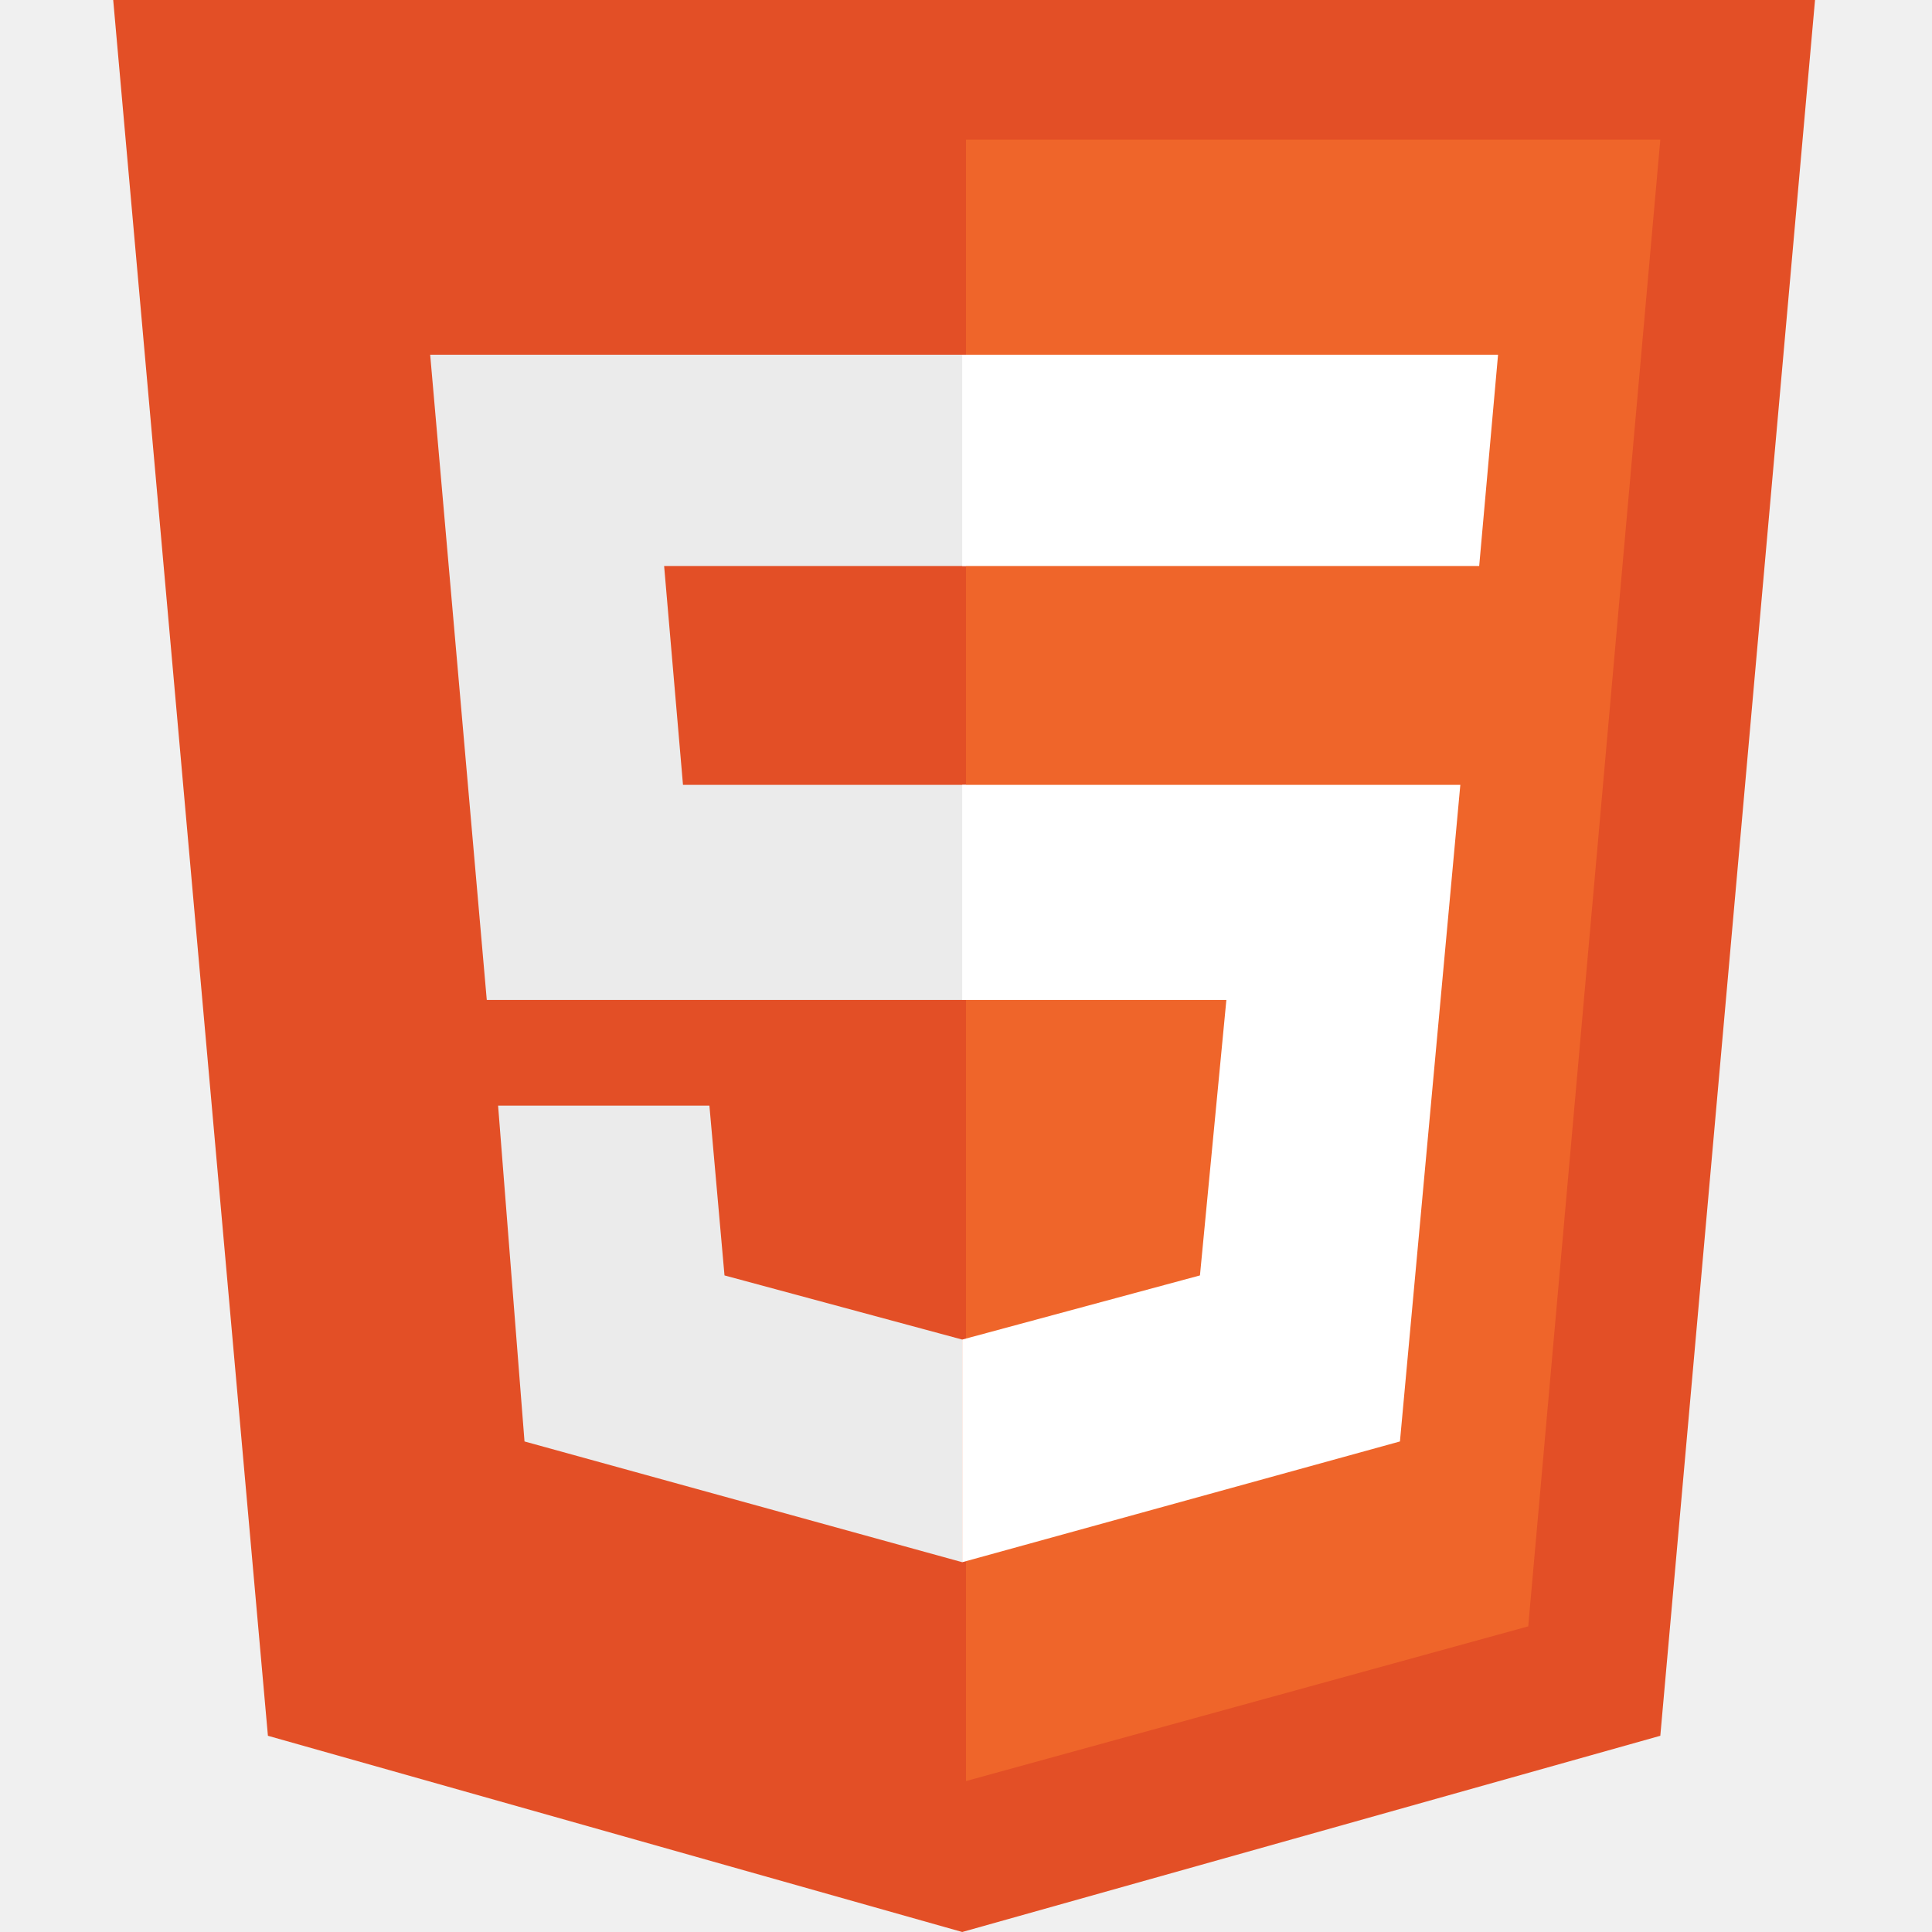
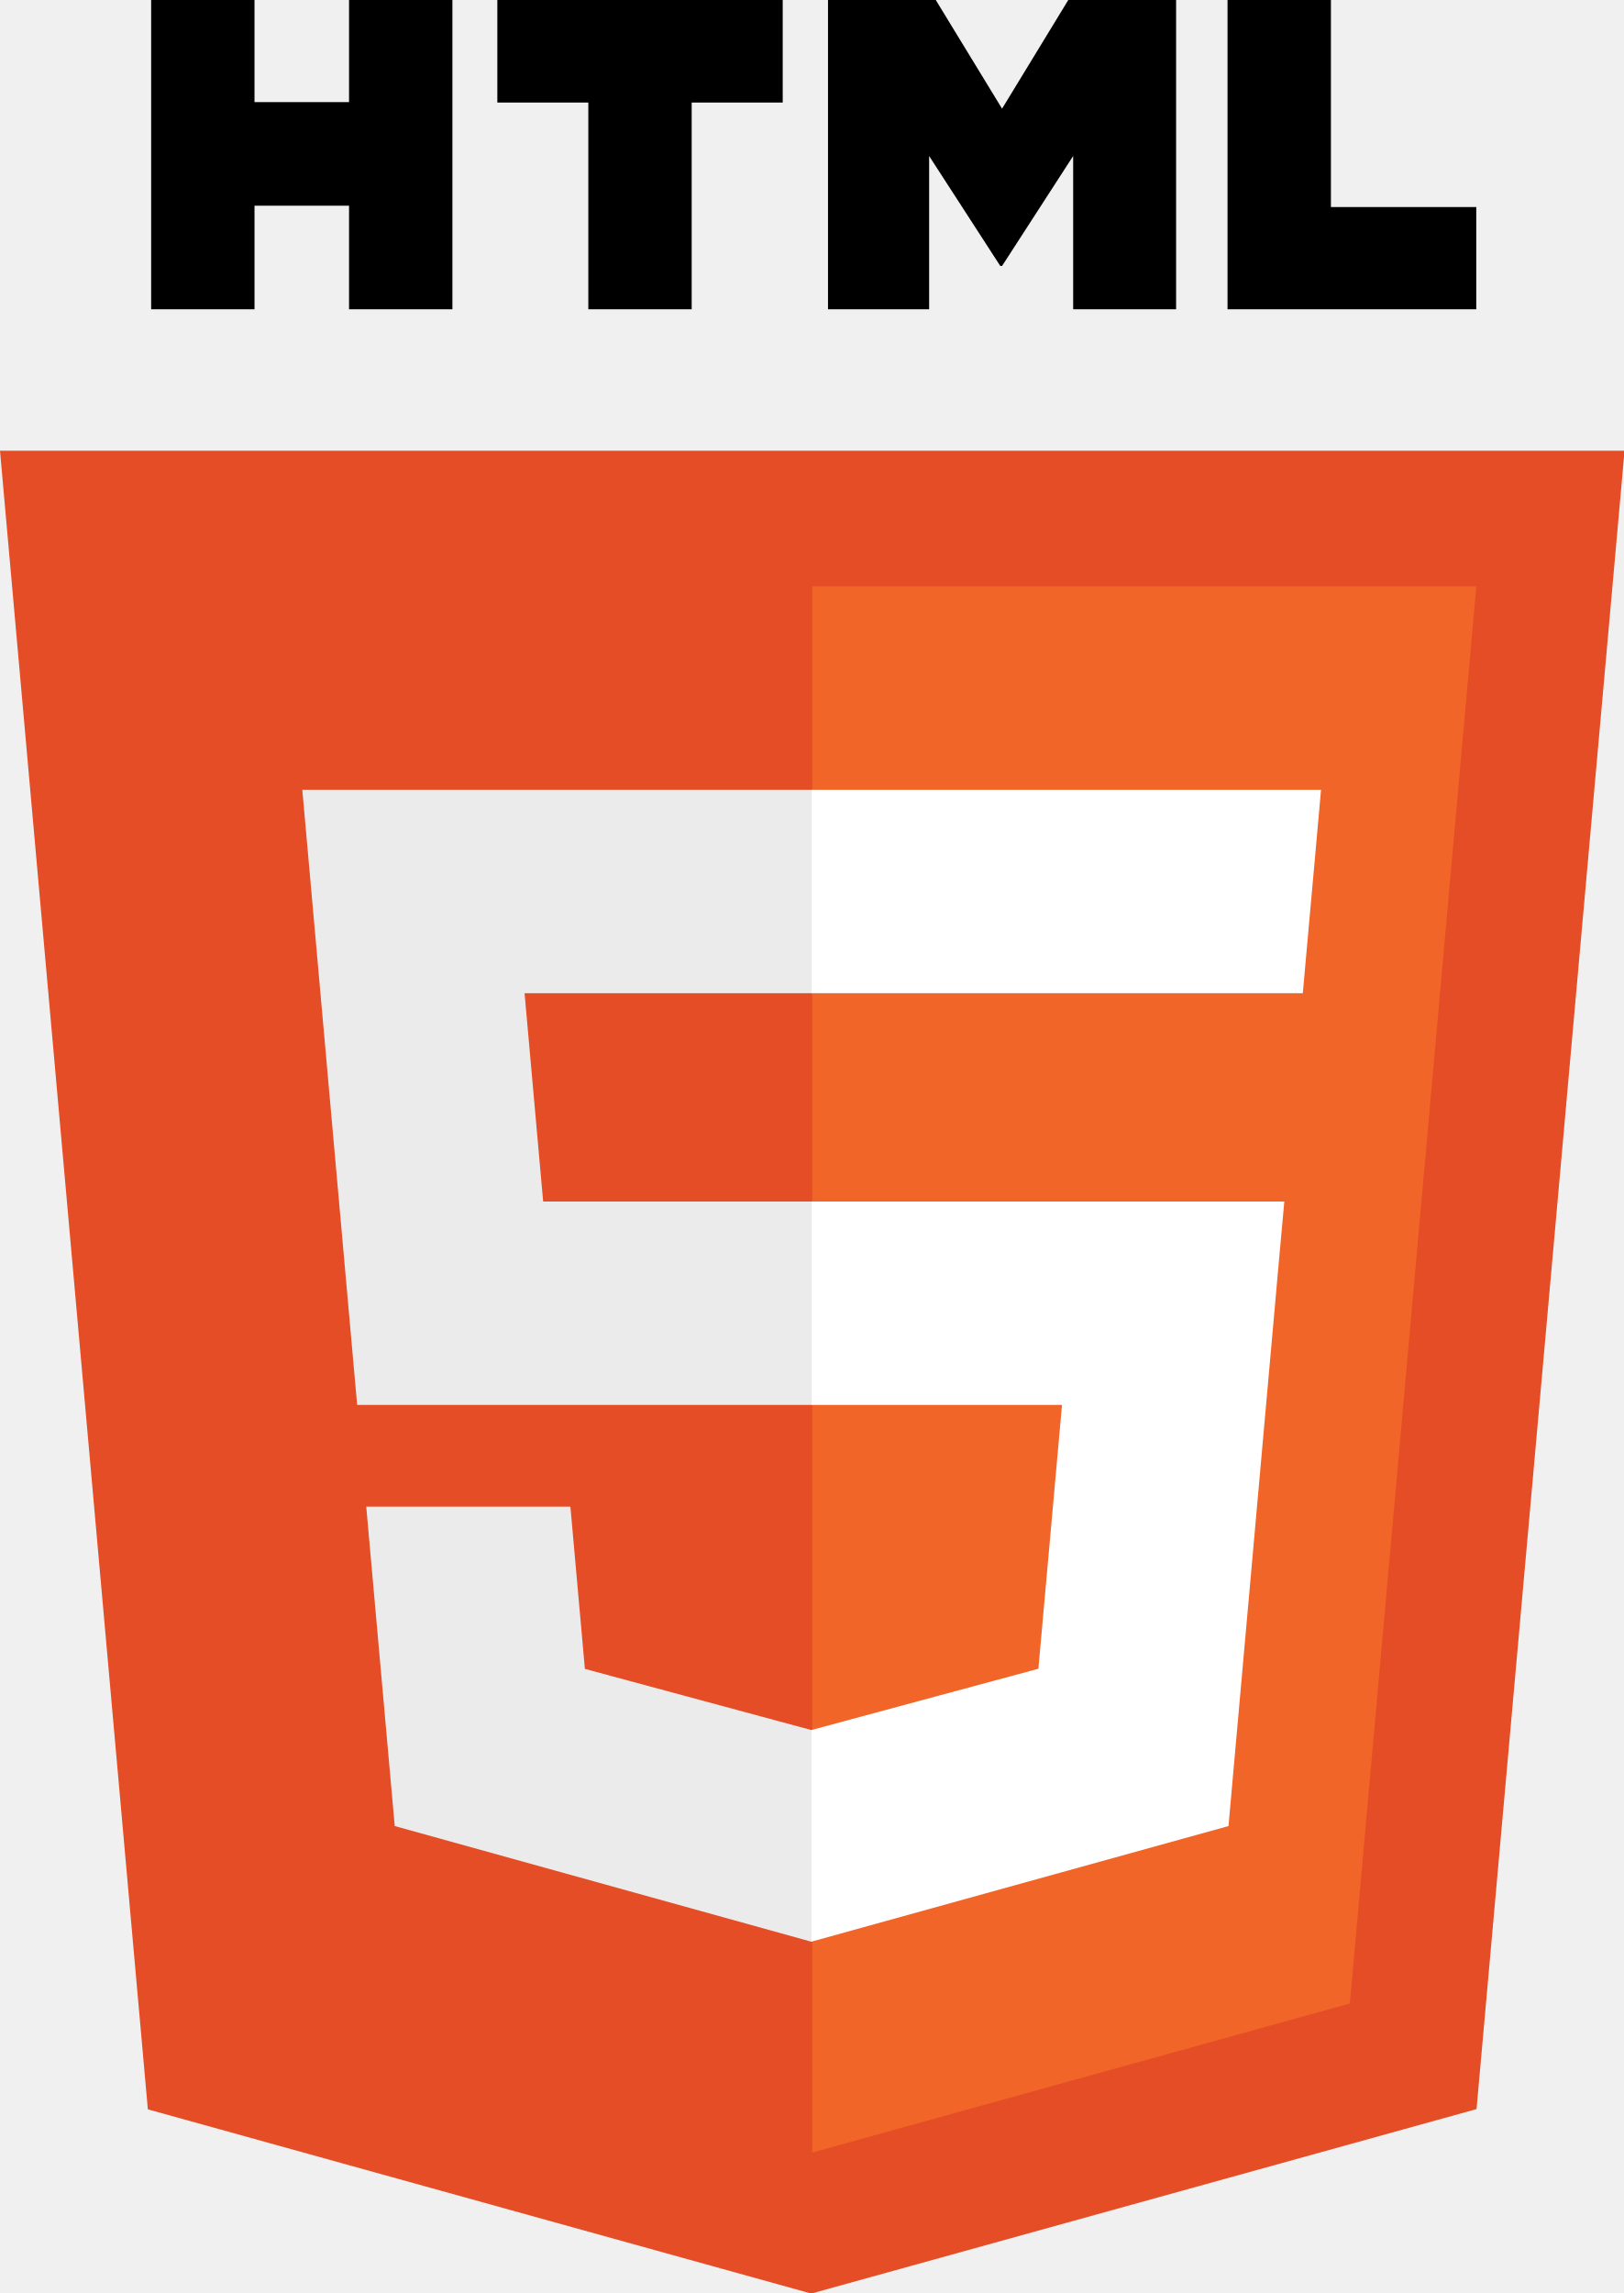
- <svg xmlns="http://www.w3.org/2000/svg" aria-label="HTML5" role="img" viewBox="0 0 512 512">
-   <path fill="#e34f26" d="M71 460L30 0h451l-41 460-185 52" />
-   <path fill="#ef652a" d="M256 472l149-41 35-394H256" />
-   <path fill="#ebebeb" d="M256 208h-75l-5-58h80V94H114l15 171h127zm-1 147l-63-17-4-45h-56l7 89 116 32z" />
-   <path fill="#fff" d="M255 208v57h70l-7 73-63 17v59l116-32 16-174zm0-114v56h137l5-56z" />
+ <svg xmlns="http://www.w3.org/2000/svg" preserveAspectRatio="xMinYMin meet" width="255" height="360">
+   <rect id="backgroundrect" width="100%" height="100%" x="0" y="0" fill="none" stroke="none" />
+   <g class="currentLayer" style="">
+     <path d="M255.11,70.766 l-23.241,260.36 l-104.47,28.962 l-104.182,-28.922 L7.152557435219364e-9,70.766 h255.11 z" fill="#E44D26" id="svg_1" class="" />
+     <path d="M127.555,337.95 l84.417,-23.403 l19.86,-222.49 H127.555 V337.95 z" fill="#F16529" id="svg_2" class="" />
+     <path d="M82.375,155.932 H127.555 v-31.937 H47.472 l0.764,8.568 l7.85,88.01 H127.555 v-31.937 H85.294 l-2.919,-32.704 zM89.573,236.542 h-32.06 l4.474,50.146 l65.421,18.16 l0.147,-0.04 V271.58 l-0.14,0.037 l-35.568,-9.604 l-2.274,-25.471 z" fill="#EBEBEB" id="svg_3" class="" />
+     <path d="M23.735,0 h16.23 v16.035 h14.847 V0 h16.231 v48.558 h-16.23 v-16.26 H39.966 v16.26 h-16.23 V0 zM92.385,16.103 H78.099 V0 h44.814 v16.103 h-14.295 v32.455 h-16.23 V16.103 h-0.001 zM130.025,0 h16.923 l10.41,17.062 L167.758,0 h16.93 v48.558 h-16.164 V24.49 l-11.166,17.265 h-0.28 L145.905,24.49 v24.068 h-15.88 V0 zM192.765,0 h16.235 v32.508 h22.824 v16.05 h-39.06 V0 z" id="svg_4" class="" />
+     <path d="M127.445,220.573 h39.327 l-3.708,41.42 l-35.62,9.614 v33.226 l65.473,-18.145 l0.48,-5.396 l7.506,-84.08 l0.779,-8.576 H127.445 v31.937 zM127.445,155.854 v0.078 h77.143 l0.64,-7.178 l1.456,-16.191 l0.763,-8.568 H127.445 v31.86 z" fill="#FFF" id="svg_5" class="" />
+   </g>
</svg>
